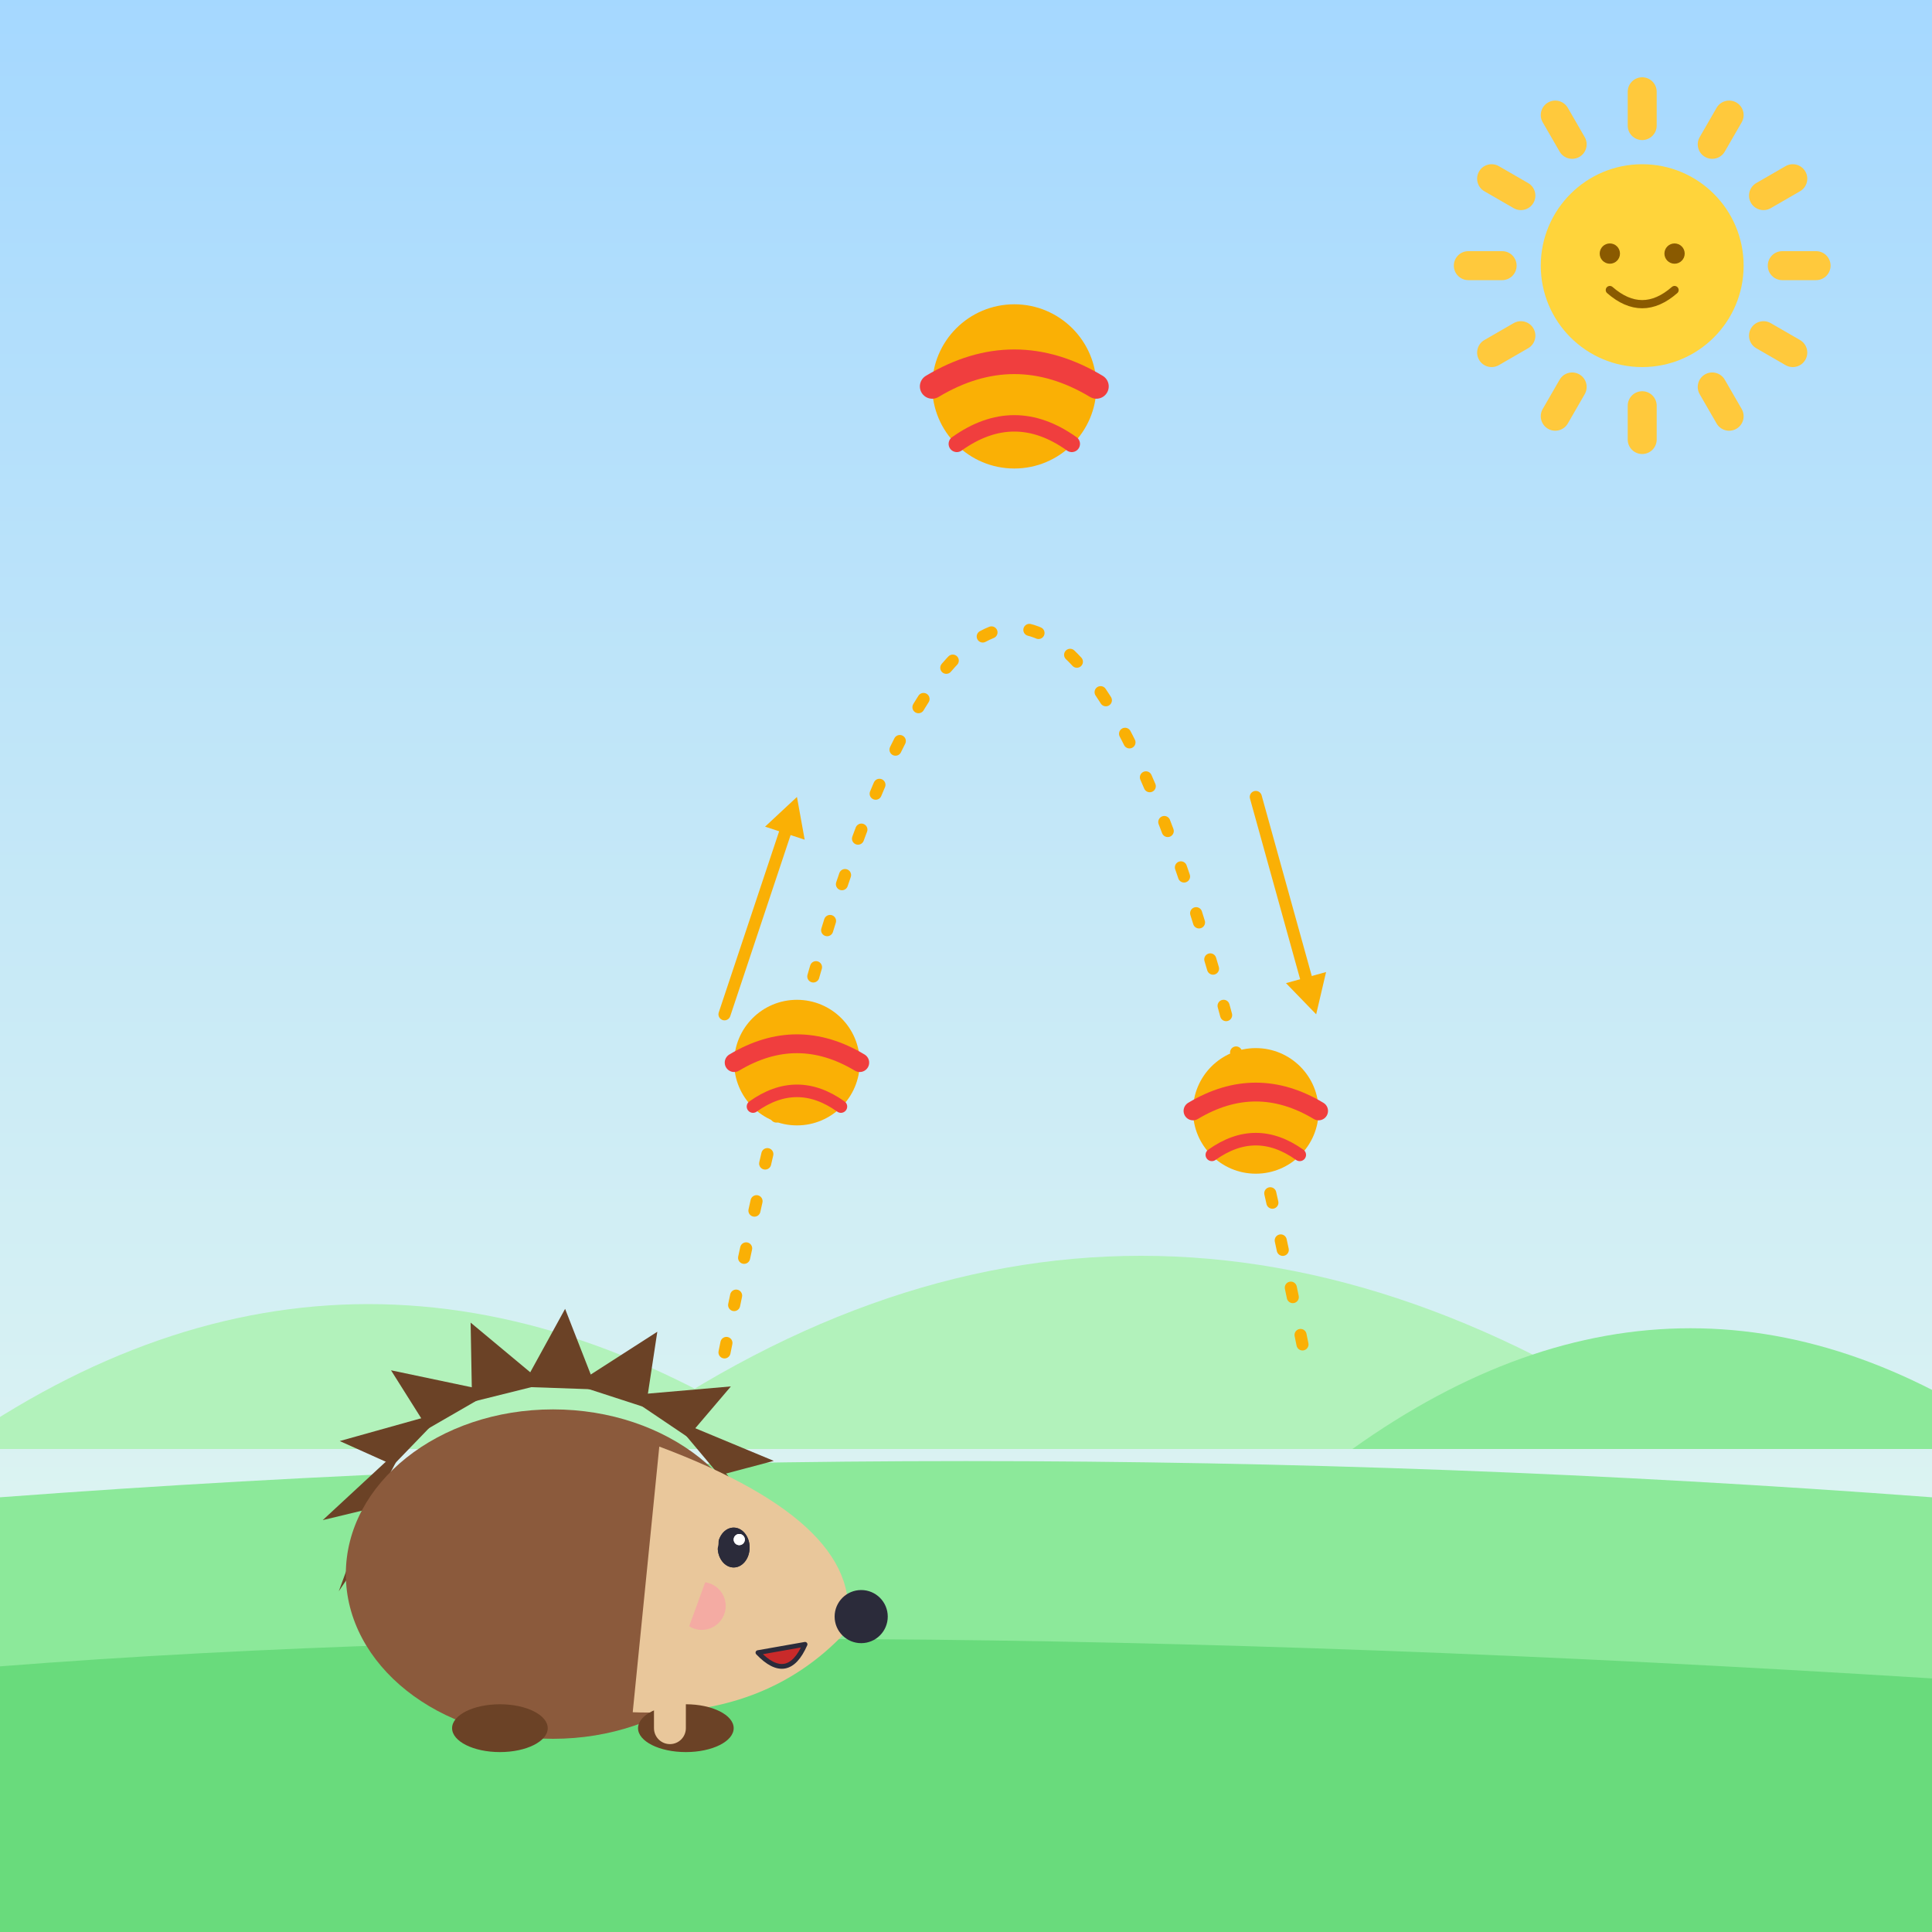
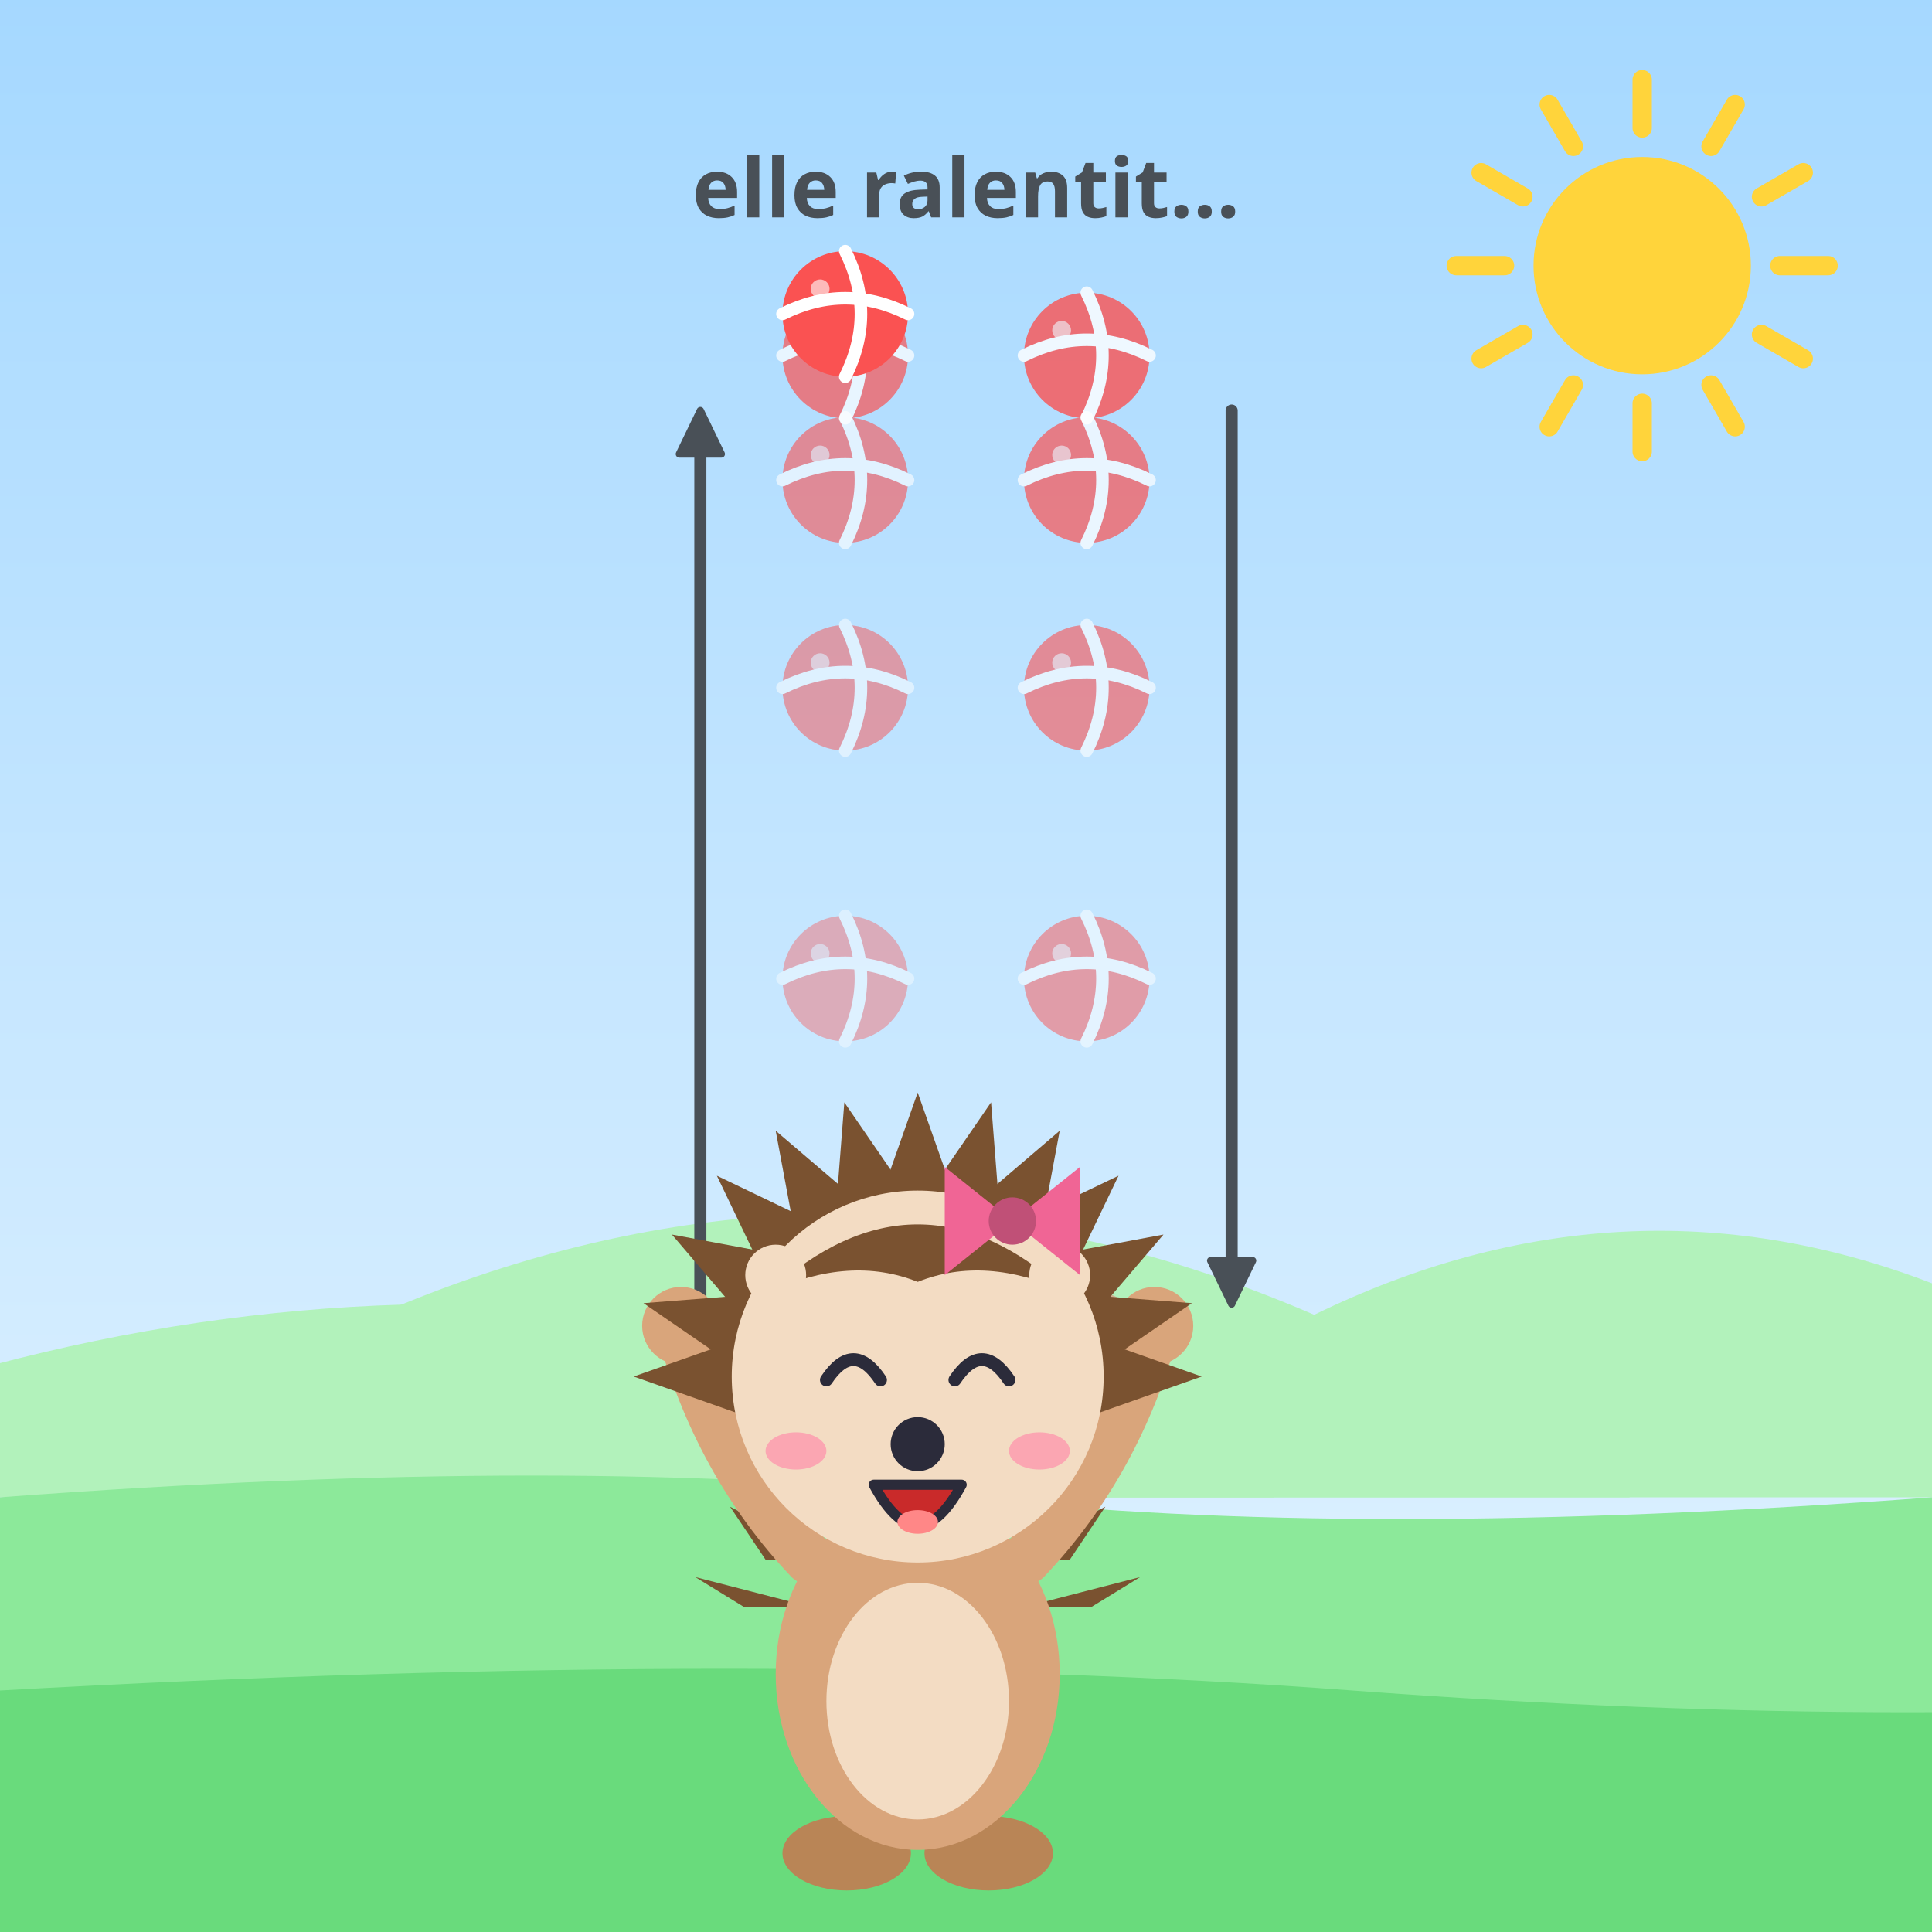
<svg xmlns="http://www.w3.org/2000/svg" viewBox="0 0 800 800" width="800" height="800">
  <defs>
-     <linearGradient id="ciel" x1="0" y1="0" x2="0" y2="1">
+     <linearGradient id="d3" x1="0" y1="0" x2="0" y2="1">
      <stop offset="0" stop-color="#a5d8ff" />
-       <stop offset="1" stop-color="#ebfbee" />
+       <stop offset="1" stop-color="#e7f5ff" />
    </linearGradient>
  </defs>
-   <rect width="800" height="800" fill="url(#ciel)" />
-   <path d="M -20 600 Q 150 480 330 600 Z" fill="#b2f2bb" />
-   <path d="M 250 600 Q 470 440 700 600 Z" fill="#b2f2bb" />
-   <path d="M 560 600 Q 700 500 840 600 Z" fill="#8ce99a" />
-   <path d="M 0 620 Q 400.0 590 800 620 L 800 800 L 0 800 Z" fill="#8ce99a" />
-   <path d="M 0 690 Q 320.0 665 800 695 L 800 800 L 0 800 Z" fill="#69db7c" />
+   <rect x="0" y="0" width="800" height="800" fill="url(#d3)" />
+   <path d="M -151.7 620 Q 188.1 459.8 527.8 620 Z" fill="#b2f2bb" />
+   <path d="M 25.5 620 Q 350.2 385 674.9 620 Z" fill="#b2f2bb" />
+   <path d="M 432.6 620 Q 687 399.3 941.5 620 Z" fill="#b2f2bb" />
+   <path d="M 0 620 Q 240.0 602 400.0 620 T 800 620 L 800 800 L 0 800 Z" fill="#8ce99a" />
+   <path d="M 0 700 Q 320.0 682 560.0 700 T 1000 700 L 800 800 L 0 800 Z" fill="#69db7c" />
  <g>
-     <rect x="674" y="32" width="12" height="26" rx="6" fill="#ffc93c" transform="rotate(0 680 110)" />
-     <rect x="674" y="32" width="12" height="26" rx="6" fill="#ffc93c" transform="rotate(30 680 110)" />
-     <rect x="674" y="32" width="12" height="26" rx="6" fill="#ffc93c" transform="rotate(60 680 110)" />
-     <rect x="674" y="32" width="12" height="26" rx="6" fill="#ffc93c" transform="rotate(90 680 110)" />
-     <rect x="674" y="32" width="12" height="26" rx="6" fill="#ffc93c" transform="rotate(120 680 110)" />
-     <rect x="674" y="32" width="12" height="26" rx="6" fill="#ffc93c" transform="rotate(150 680 110)" />
-     <rect x="674" y="32" width="12" height="26" rx="6" fill="#ffc93c" transform="rotate(180 680 110)" />
-     <rect x="674" y="32" width="12" height="26" rx="6" fill="#ffc93c" transform="rotate(210 680 110)" />
-     <rect x="674" y="32" width="12" height="26" rx="6" fill="#ffc93c" transform="rotate(240 680 110)" />
-     <rect x="674" y="32" width="12" height="26" rx="6" fill="#ffc93c" transform="rotate(270 680 110)" />
-     <rect x="674" y="32" width="12" height="26" rx="6" fill="#ffc93c" transform="rotate(300 680 110)" />
-     <rect x="674" y="32" width="12" height="26" rx="6" fill="#ffc93c" transform="rotate(330 680 110)" />
-     <circle cx="680" cy="110" r="42" fill="#ffd43b" />
-     <circle cx="666.6" cy="105" r="4.2" fill="#8a5a00" />
-     <circle cx="693.4" cy="105" r="4.2" fill="#8a5a00" />
-     <path d="M 666.6 120.1 Q 680 131.8 693.4 120.1" fill="none" stroke="#8a5a00" stroke-width="3.4" stroke-linecap="round" stroke-linejoin="round" />
+     <line x1="737" y1="110" x2="757" y2="110" stroke="#ffd43b" stroke-width="8" stroke-linecap="round" />
+     <line x1="729.4" y1="138.5" x2="746.7" y2="148.5" stroke="#ffd43b" stroke-width="8" stroke-linecap="round" />
+     <line x1="708.5" y1="159.4" x2="718.5" y2="176.7" stroke="#ffd43b" stroke-width="8" stroke-linecap="round" />
+     <line x1="680" y1="167" x2="680" y2="187" stroke="#ffd43b" stroke-width="8" stroke-linecap="round" />
+     <line x1="651.5" y1="159.4" x2="641.5" y2="176.7" stroke="#ffd43b" stroke-width="8" stroke-linecap="round" />
+     <line x1="630.6" y1="138.5" x2="613.3" y2="148.5" stroke="#ffd43b" stroke-width="8" stroke-linecap="round" />
+     <line x1="623" y1="110" x2="603" y2="110" stroke="#ffd43b" stroke-width="8" stroke-linecap="round" />
+     <line x1="630.6" y1="81.5" x2="613.3" y2="71.5" stroke="#ffd43b" stroke-width="8" stroke-linecap="round" />
+     <line x1="651.5" y1="60.6" x2="641.5" y2="43.3" stroke="#ffd43b" stroke-width="8" stroke-linecap="round" />
+     <line x1="680" y1="53" x2="680" y2="33" stroke="#ffd43b" stroke-width="8" stroke-linecap="round" />
+     <line x1="708.5" y1="60.6" x2="718.5" y2="43.3" stroke="#ffd43b" stroke-width="8" stroke-linecap="round" />
+     <line x1="729.4" y1="81.5" x2="746.7" y2="71.5" stroke="#ffd43b" stroke-width="8" stroke-linecap="round" />
+     <circle cx="680" cy="110" r="45" fill="#ffd43b" />
  </g>
-   <path d="M 300 560 Q 420 -40 540 560" fill="none" stroke="#fab005" stroke-width="5" stroke-linecap="round" stroke-linejoin="round" stroke-dasharray="4 16" />
-   <circle cx="330" cy="440" r="26" fill="#fab005" />
-   <path d="M 304 440 Q 330 424.4 356 440" fill="none" stroke="#f03e3e" stroke-width="7.8" stroke-linecap="round" stroke-linejoin="round" />
-   <path d="M 311.8 458.2 Q 330 445.2 348.2 458.2" fill="none" stroke="#f03e3e" stroke-width="5.2" stroke-linecap="round" stroke-linejoin="round" />
-   <circle cx="420" cy="160" r="34" fill="#fab005" />
-   <path d="M 386 160 Q 420 139.6 454 160" fill="none" stroke="#f03e3e" stroke-width="10.2" stroke-linecap="round" stroke-linejoin="round" />
-   <path d="M 396.2 183.8 Q 420 166.8 443.8 183.8" fill="none" stroke="#f03e3e" stroke-width="6.8" stroke-linecap="round" stroke-linejoin="round" />
-   <circle cx="520" cy="460" r="26" fill="#fab005" />
-   <path d="M 494 460 Q 520 444.4 546 460" fill="none" stroke="#f03e3e" stroke-width="7.8" stroke-linecap="round" stroke-linejoin="round" />
-   <path d="M 501.8 478.2 Q 520 465.2 538.2 478.2" fill="none" stroke="#f03e3e" stroke-width="5.2" stroke-linecap="round" stroke-linejoin="round" />
-   <line x1="300" y1="420" x2="326.6" y2="340.2" stroke="#fab005" stroke-width="5" stroke-linecap="round" />
-   <polygon points="330,330 333.2,347.7 316.8,342.3" fill="#fab005" />
-   <line x1="520" y1="330" x2="542.1" y2="409.6" stroke="#fab005" stroke-width="5" stroke-linecap="round" />
-   <polygon points="545,420 532.5,407.1 549.1,402.5" fill="#fab005" />
-   <g transform="translate(240 720) scale(1.1 1.1)">
-     <polygon points="-89.8,-48.8 -61.8,-48.8 -104,-38.5" fill="#6b4226" transform="rotate(-110 -75.8 -48.8)" />
-     <polygon points="-93.8,-65.7 -65.8,-65.7 -109.8,-63.6" fill="#6b4226" transform="rotate(-94 -79.8 -65.7)" />
-     <polygon points="-92.5,-82.9 -64.5,-82.9 -107.8,-89.1" fill="#6b4226" transform="rotate(-78 -78.5 -82.9)" />
-     <polygon points="-85.8,-99.1 -57.8,-99.1 -98.3,-113.2" fill="#6b4226" transform="rotate(-62 -71.8 -99.1)" />
-     <polygon points="-74.4,-113.1 -46.4,-113.1 -81.9,-133.9" fill="#6b4226" transform="rotate(-46 -60.4 -113.1)" />
-     <polygon points="-59,-123.7 -31,-123.7 -60,-149.7" fill="#6b4226" transform="rotate(-30 -45 -123.7)" />
-     <polygon points="-40.9,-130.2 -12.9,-130.2 -34.2,-159.3" fill="#6b4226" transform="rotate(-14 -26.9 -130.2)" />
-     <polygon points="-21.6,-132 6.4,-132 -6.5,-161.9" fill="#6b4226" transform="rotate(2 -7.6 -132)" />
-     <polygon points="-2.4,-129 25.6,-129 20.9,-157.5" fill="#6b4226" transform="rotate(18 11.6 -129)" />
-     <polygon points="15.1,-121.4 43.1,-121.4 45.9,-146.3" fill="#6b4226" transform="rotate(34 29.1 -121.4)" />
-     <polygon points="29.6,-109.9 57.6,-109.9 66.6,-129.1" fill="#6b4226" transform="rotate(50 43.6 -109.9)" />
-     <polygon points="39.9,-95.2 67.9,-95.2 81.4,-107.4" fill="#6b4226" transform="rotate(66 53.9 -95.2)" />
-     <polygon points="45.3,-78.6 73.3,-78.6 89,-82.8" fill="#6b4226" transform="rotate(82 59.3 -78.6)" />
-     <ellipse cx="-10" cy="-62" rx="78" ry="62" fill="#8b5a3c" />
-     <path d="M 30 -110 Q 110 -80 100 -40 Q 70 -8 20 -10 Z" fill="#e9c79b" />
-     <circle cx="106" cy="-46" r="10" fill="#2b2b3a" />
-     <ellipse cx="-30" cy="-4" rx="18" ry="9" fill="#6b4226" />
-     <ellipse cx="40" cy="-4" rx="18" ry="9" fill="#6b4226" />
-     <g transform="translate(58 -72)">
-       <ellipse cx="0" cy="0" rx="6" ry="7.5" fill="#2b2b3a" />
-       <ellipse cx="0" cy="0" rx="6" ry="7.5" fill="#2b2b3a" />
-       <circle cx="2.1" cy="-3" r="2.1" fill="#fff" />
-       <circle cx="2.1" cy="-3" r="2.1" fill="#fff" />
+   <g>
+     <circle cx="350" cy="560" r="26" fill="#fa5252" />
+     <path d="M 324 560.0 Q 350 547.0 376 560.0" fill="none" stroke="#fff" stroke-width="5.2" stroke-linecap="round" stroke-linejoin="round" />
+     <path d="M 350 534.0 Q 363.0 560.0 350 586.0" fill="none" stroke="#fff" stroke-width="5.2" stroke-linecap="round" stroke-linejoin="round" />
+     <circle cx="339.6" cy="549.6" r="3.9" fill="#fff" opacity="0.6" />
+   </g>
+   <g opacity="0.8">
+     <g>
+       <circle cx="450" cy="147.2" r="26" fill="#fa5252" />
+       <path d="M 424 147.2 Q 450 134.2 476 147.2" fill="none" stroke="#fff" stroke-width="5.2" stroke-linecap="round" stroke-linejoin="round" />
+       <path d="M 450 121.2 Q 463.0 147.2 450 173.2" fill="none" stroke="#fff" stroke-width="5.2" stroke-linecap="round" stroke-linejoin="round" />
+       <circle cx="439.6" cy="136.8" r="3.9" fill="#fff" opacity="0.6" />
    </g>
-     <circle cx="46" cy="-50" r="9" fill="#ff8fab" opacity="0.5" />
-     <g transform="translate(76 -34) rotate(-10)">
-       <path d="M -9 0 Q 0 13.5 9 0 Z" fill="#c92a2a" stroke="#2b2b3a" stroke-width="1.8" stroke-linecap="round" stroke-linejoin="round" />
+   </g>
+   <g opacity="0.4">
+     <g>
+       <circle cx="350" cy="405.2" r="26" fill="#fa5252" />
+       <path d="M 324 405.2 Q 350 392.2 376 405.2" fill="none" stroke="#fff" stroke-width="5.2" stroke-linecap="round" stroke-linejoin="round" />
+       <path d="M 350 379.2 Q 363.0 405.2 350 431.2" fill="none" stroke="#fff" stroke-width="5.2" stroke-linecap="round" stroke-linejoin="round" />
+       <circle cx="339.6" cy="394.8" r="3.9" fill="#fff" opacity="0.6" />
    </g>
-     <line x1="34" y1="-40" x2="46.3" y2="-73.8" stroke="#e9c79b" stroke-width="12" stroke-linecap="round" />
-     <line x1="34" y1="-40" x2="34" y2="-4" stroke="#e9c79b" stroke-width="12" stroke-linecap="round" />
+   </g>
+   <g opacity="0.7">
+     <g>
+       <circle cx="450" cy="198.8" r="26" fill="#fa5252" />
+       <path d="M 424 198.8 Q 450 185.8 476 198.8" fill="none" stroke="#fff" stroke-width="5.2" stroke-linecap="round" stroke-linejoin="round" />
+       <path d="M 450 172.8 Q 463.0 198.8 450 224.8" fill="none" stroke="#fff" stroke-width="5.2" stroke-linecap="round" stroke-linejoin="round" />
+       <circle cx="439.6" cy="188.4" r="3.9" fill="#fff" opacity="0.6" />
+     </g>
+   </g>
+   <g opacity="0.5">
+     <g>
+       <circle cx="350" cy="284.8" r="26" fill="#fa5252" />
+       <path d="M 324 284.8 Q 350 271.8 376 284.8" fill="none" stroke="#fff" stroke-width="5.2" stroke-linecap="round" stroke-linejoin="round" />
+       <path d="M 350 258.8 Q 363.0 284.8 350 310.8" fill="none" stroke="#fff" stroke-width="5.2" stroke-linecap="round" stroke-linejoin="round" />
+       <circle cx="339.6" cy="274.4" r="3.9" fill="#fff" opacity="0.6" />
+     </g>
+   </g>
+   <g opacity="0.6">
+     <g>
+       <circle cx="450" cy="284.8" r="26" fill="#fa5252" />
+       <path d="M 424 284.8 Q 450 271.8 476 284.8" fill="none" stroke="#fff" stroke-width="5.2" stroke-linecap="round" stroke-linejoin="round" />
+       <path d="M 450 258.8 Q 463.0 284.8 450 310.8" fill="none" stroke="#fff" stroke-width="5.2" stroke-linecap="round" stroke-linejoin="round" />
+       <circle cx="439.6" cy="274.4" r="3.9" fill="#fff" opacity="0.6" />
+     </g>
+   </g>
+   <g opacity="0.6">
+     <g>
+       <circle cx="350" cy="198.8" r="26" fill="#fa5252" />
+       <path d="M 324 198.8 Q 350 185.8 376 198.8" fill="none" stroke="#fff" stroke-width="5.2" stroke-linecap="round" stroke-linejoin="round" />
+       <path d="M 350 172.8 Q 363.0 198.8 350 224.8" fill="none" stroke="#fff" stroke-width="5.2" stroke-linecap="round" stroke-linejoin="round" />
+       <circle cx="339.6" cy="188.4" r="3.9" fill="#fff" opacity="0.6" />
+     </g>
+   </g>
+   <g opacity="0.5">
+     <g>
+       <circle cx="450" cy="405.2" r="26" fill="#fa5252" />
+       <path d="M 424 405.2 Q 450 392.2 476 405.2" fill="none" stroke="#fff" stroke-width="5.2" stroke-linecap="round" stroke-linejoin="round" />
+       <path d="M 450 379.2 Q 463.0 405.2 450 431.2" fill="none" stroke="#fff" stroke-width="5.2" stroke-linecap="round" stroke-linejoin="round" />
+       <circle cx="439.6" cy="394.8" r="3.9" fill="#fff" opacity="0.6" />
+     </g>
+   </g>
+   <g opacity="0.7">
+     <g>
+       <circle cx="350" cy="147.2" r="26" fill="#fa5252" />
+       <path d="M 324 147.2 Q 350 134.2 376 147.2" fill="none" stroke="#fff" stroke-width="5.2" stroke-linecap="round" stroke-linejoin="round" />
+       <path d="M 350 121.2 Q 363.0 147.2 350 173.2" fill="none" stroke="#fff" stroke-width="5.2" stroke-linecap="round" stroke-linejoin="round" />
+       <circle cx="339.6" cy="136.8" r="3.9" fill="#fff" opacity="0.6" />
+     </g>
+   </g>
+   <g opacity="0.4">
+     <g>
+       <circle cx="450" cy="560" r="26" fill="#fa5252" />
+       <path d="M 424 560.0 Q 450 547.0 476 560.0" fill="none" stroke="#fff" stroke-width="5.2" stroke-linecap="round" stroke-linejoin="round" />
+       <path d="M 450 534.0 Q 463.0 560.0 450 586.0" fill="none" stroke="#fff" stroke-width="5.2" stroke-linecap="round" stroke-linejoin="round" />
+       <circle cx="439.6" cy="549.6" r="3.9" fill="#fff" opacity="0.6" />
+     </g>
+   </g>
+   <g>
+     <circle cx="350" cy="130" r="26" fill="#fa5252" />
+     <path d="M 324 130.0 Q 350 117.0 376 130.0" fill="none" stroke="#fff" stroke-width="5.2" stroke-linecap="round" stroke-linejoin="round" />
+     <path d="M 350 104.0 Q 363.0 130.0 350 156.0" fill="none" stroke="#fff" stroke-width="5.2" stroke-linecap="round" stroke-linejoin="round" />
+     <circle cx="339.6" cy="119.6" r="3.9" fill="#fff" opacity="0.6" />
+   </g>
+   <g>
+     <line x1="290" y1="540" x2="290" y2="186" stroke="#495057" stroke-width="5" stroke-linecap="round" />
+     <polygon points="290,170 298.7,188 281.3,188" fill="#495057" stroke="#495057" stroke-width="3" stroke-linejoin="round" />
+   </g>
+   <g>
+     <line x1="510" y1="170" x2="510" y2="524" stroke="#495057" stroke-width="5" stroke-linecap="round" />
+     <polygon points="510,540 501.3,522 518.7,522" fill="#495057" stroke="#495057" stroke-width="3" stroke-linejoin="round" />
+   </g>
+   <text x="400" y="90" font-family="Fredoka, Andika, sans-serif" font-weight="700" font-size="34" text-anchor="middle" fill="#495057">elle ralentit…</text>
+   <g transform="translate(380 780) scale(1.4 1.4)">
+     <polygon points="-51.3,-81.8 -65.8,-90.7 -31.3,-81.8" fill="#7a5230" />
+     <polygon points="-44.9,-95.7 -55.5,-111.5 -24.9,-95.7" fill="#7a5230" />
+     <polygon points="-35.2,-106.6 -40.2,-127.9 -15.2,-106.6" fill="#7a5230" />
+     <polygon points="15.2,-106.6 40.2,-127.9 35.2,-106.6" fill="#7a5230" />
+     <polygon points="24.9,-95.7 55.5,-111.5 44.9,-95.7" fill="#7a5230" />
+     <polygon points="31.3,-81.8 65.8,-90.7 51.3,-81.8" fill="#7a5230" />
+     <ellipse cx="-21" cy="-9" rx="19" ry="11" fill="#b98556" />
+     <ellipse cx="21" cy="-9" rx="19" ry="11" fill="#b98556" />
+     <ellipse cx="0" cy="-62" rx="42" ry="52" fill="#d9a57b" />
+     <ellipse cx="0" cy="-54" rx="27" ry="35" fill="#f3dcc3" />
+     <path d="M -32 -96 Q -59 -124.5 -70 -165" fill="none" stroke="#d9a57b" stroke-width="15" stroke-linecap="round" stroke-linejoin="round" />
+     <path d="M 32 -96 Q 59 -124.5 70 -165" fill="none" stroke="#d9a57b" stroke-width="15" stroke-linecap="round" stroke-linejoin="round" />
+     <circle cx="-70" cy="-165" r="11.5" fill="#d9a57b" />
+     <circle cx="70" cy="-165" r="11.5" fill="#d9a57b" />
+     <g>
+       <polygon points="-50,-162 -84,-150 -50,-138" fill="#7a5230" />
+       <polygon points="-45.2,-174.5 -81.1,-171.7 -51.4,-151.3" fill="#7a5230" />
+       <polygon points="-37.3,-185.4 -72.7,-192 -49.3,-164.6" fill="#7a5230" />
+       <polygon points="-26.9,-193.8 -59.4,-209.4 -43.8,-176.9" fill="#7a5230" />
+       <polygon points="-14.6,-199.3 -42,-222.7 -35.4,-187.3" fill="#7a5230" />
+       <polygon points="-1.3,-201.4 -21.7,-231.1 -24.5,-195.2" fill="#7a5230" />
+       <polygon points="12,-200 0,-234 -12,-200" fill="#7a5230" />
+       <polygon points="24.5,-195.2 21.7,-231.1 1.3,-201.4" fill="#7a5230" />
+       <polygon points="35.4,-187.3 42,-222.7 14.6,-199.3" fill="#7a5230" />
+       <polygon points="43.8,-176.9 59.4,-209.4 26.9,-193.8" fill="#7a5230" />
+       <polygon points="49.3,-164.6 72.7,-192 37.3,-185.4" fill="#7a5230" />
+       <polygon points="51.4,-151.3 81.1,-171.7 45.2,-174.5" fill="#7a5230" />
+       <polygon points="50,-138 84,-150 50,-162" fill="#7a5230" />
+       <circle cx="0" cy="-150" r="55" fill="#f3dcc3" />
+       <path d="M -44 -175 Q 0 -215 44 -175 Q 20 -186 0 -178 Q -20 -186 -44 -175 Z" fill="#7a5230" />
+       <circle cx="-42" cy="-180" r="9" fill="#f3dcc3" />
+       <circle cx="42" cy="-180" r="9" fill="#f3dcc3" />
+       <ellipse cx="-36" cy="-128" rx="9" ry="5.5" fill="#ff8fab" opacity="0.7" />
+       <ellipse cx="36" cy="-128" rx="9" ry="5.5" fill="#ff8fab" opacity="0.7" />
+       <path d="M -27 -149 Q -19 -161 -11 -149" fill="none" stroke="#2b2b3a" stroke-width="3.8" stroke-linecap="round" stroke-linejoin="round" />
+       <path d="M 11 -149 Q 19 -161 27 -149" fill="none" stroke="#2b2b3a" stroke-width="3.8" stroke-linecap="round" stroke-linejoin="round" />
+       <circle cx="0" cy="-130" r="8" fill="#2b2b3a" />
+       <path d="M -13 -118 Q 0 -94 13 -118 Z" fill="#c92a2a" stroke="#2b2b3a" stroke-width="3" stroke-linecap="round" stroke-linejoin="round" />
+       <ellipse cx="0" cy="-107" rx="6" ry="3.5" fill="#ff8787" />
+       <g>
+         <polygon points="28,-196 8,-212 8,-180" fill="#f06595" />
+         <polygon points="28,-196 48,-212 48,-180" fill="#f06595" />
+         <circle cx="28" cy="-196" r="7" fill="#c05077" />
+       </g>
+     </g>
  </g>
</svg>
